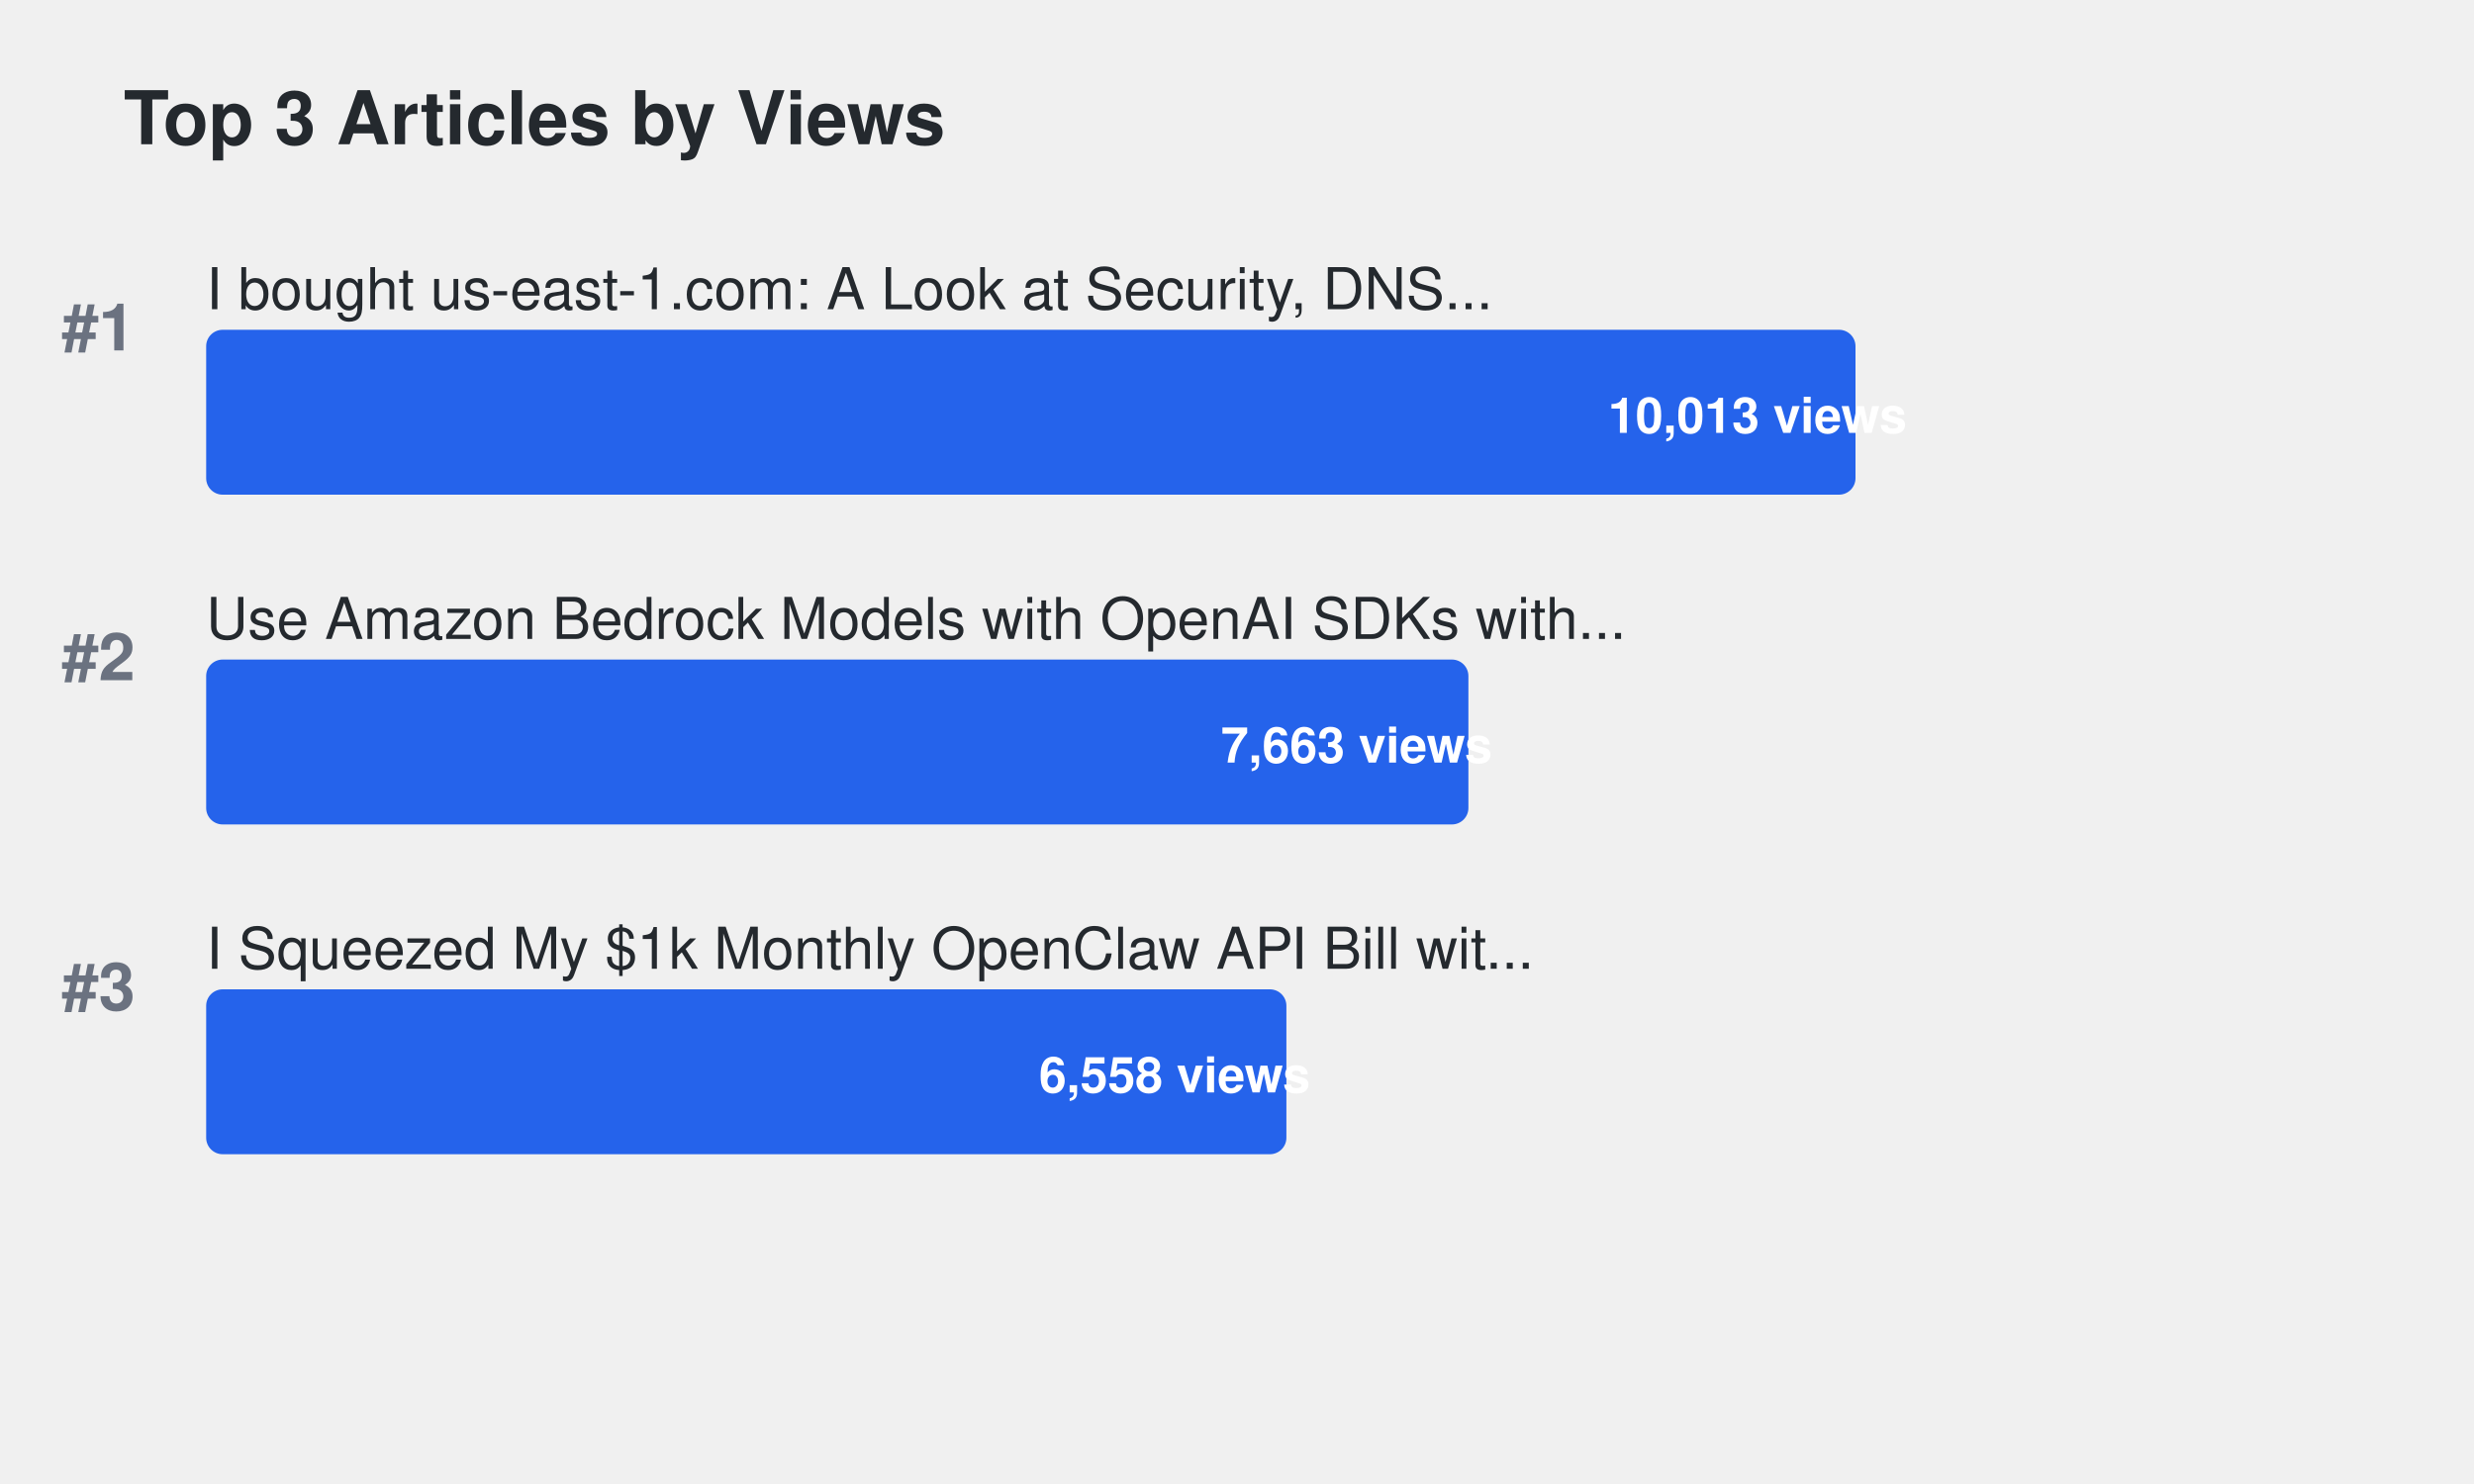
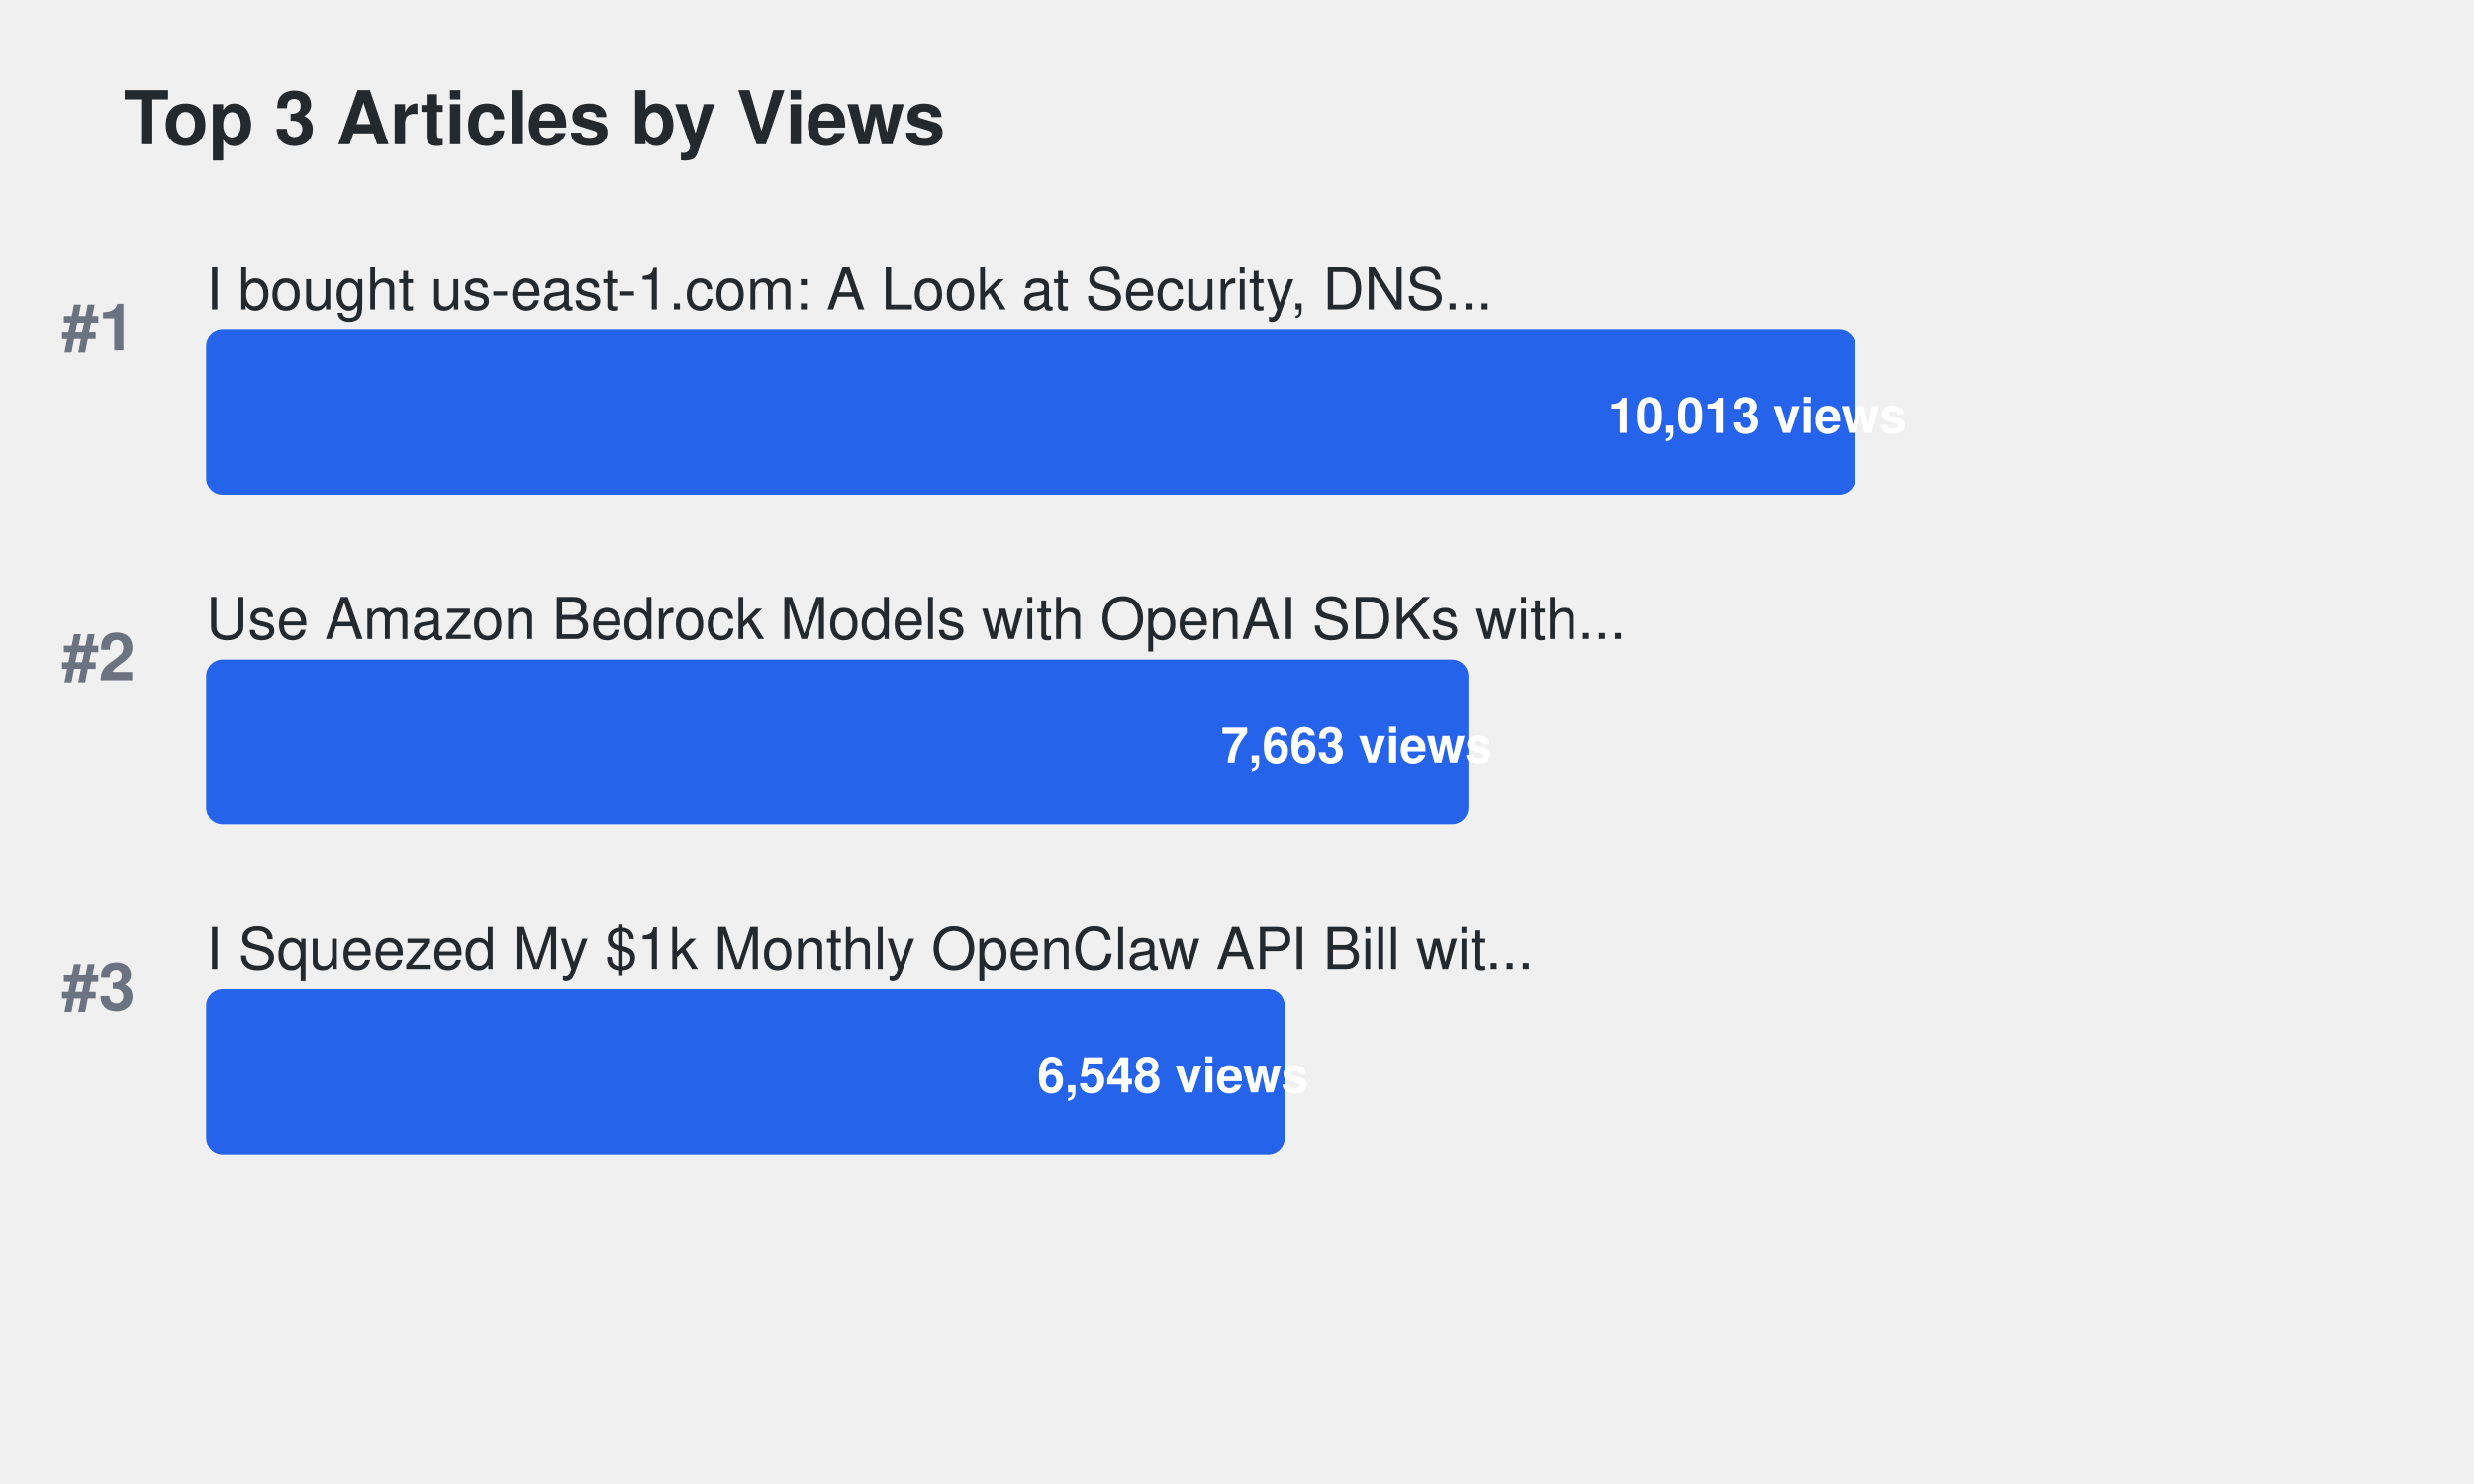
<svg xmlns="http://www.w3.org/2000/svg" width="600" height="360">
  <defs>
    <style>
.title { font-family: -apple-system, BlinkMacSystemFont, "Segoe UI", Helvetica, Arial, sans-serif; font-size: 18px; font-weight: 600; fill: #24292e; }
.article-title { font-family: -apple-system, BlinkMacSystemFont, "Segoe UI", Helvetica, Arial, sans-serif; font-size: 14px; font-weight: 500; fill: #24292e; }
.metric-value { font-family: -apple-system, BlinkMacSystemFont, "Segoe UI", Helvetica, Arial, sans-serif; font-size: 12px; font-weight: 600; fill: #ffffff; }
.rank { font-family: -apple-system, BlinkMacSystemFont, "Segoe UI", Helvetica, Arial, sans-serif; font-size: 16px; font-weight: 700; fill: #6b7280; }
.bar { rx: 4; ry: 4; }
.bar:hover { opacity: 0.8; cursor: pointer; }
a { text-decoration: none; }
a:hover .article-title { fill: #0969da; text-decoration: underline; }
a:hover .bar { opacity: 0.9; }
</style>
  </defs>
  <text x="30" y="35" class="title">Top 3 Articles by Views</text>
  <text x="15" y="85" class="rank">#1</text>
  <a href="https://dev.to/aws-builders/i-bought-us-east-1com-a-look-at-security-dns-traffic-and-protecting-aws-users-15ng" target="_blank">
    <text x="50" y="75" class="article-title">I bought us-east-1.com: A Look at Security, DNS...</text>
    <rect x="50" y="80" width="400.0" height="40" fill="#2563eb" class="bar">
</rect>
    <text x="390.0" y="105" class="metric-value" fill="#ffffff">10,013 views</text>
  </a>
  <text x="15" y="165" class="rank">#2</text>
  <a href="https://dev.to/aws-builders/use-amazon-bedrock-models-via-an-openai-api-compatible-serverless-endpoint-now-without-fixed-cost-5hf5" target="_blank">
    <text x="50" y="155" class="article-title">Use Amazon Bedrock Models with OpenAI SDKs with...</text>
    <rect x="50" y="160" width="306.122" height="40" fill="#2563eb" class="bar">
</rect>
    <text x="296.122" y="185" class="metric-value" fill="#ffffff">7,663 views</text>
  </a>
  <text x="15" y="245" class="rank">#3</text>
  <a href="https://dev.to/aws-builders/i-squeezed-my-1k-monthly-openclaw-api-bill-with-20month-in-aws-credits-heres-the-exact-setup-3gj4" target="_blank">
    <text x="50" y="235" class="article-title">I Squeezed My $1k Monthly OpenClaw API Bill wit...</text>
-     <rect x="50" y="240" width="261.979" height="40" fill="#2563eb" class="bar">
+     <rect x="50" y="240" width="261.58" height="40" fill="#2563eb" class="bar">
</rect>
-     <text x="251.979" y="265" class="metric-value" fill="#ffffff">6,558 views</text>
+     <text x="251.58" y="265" class="metric-value" fill="#ffffff">6,548 views</text>
  </a>
</svg>
